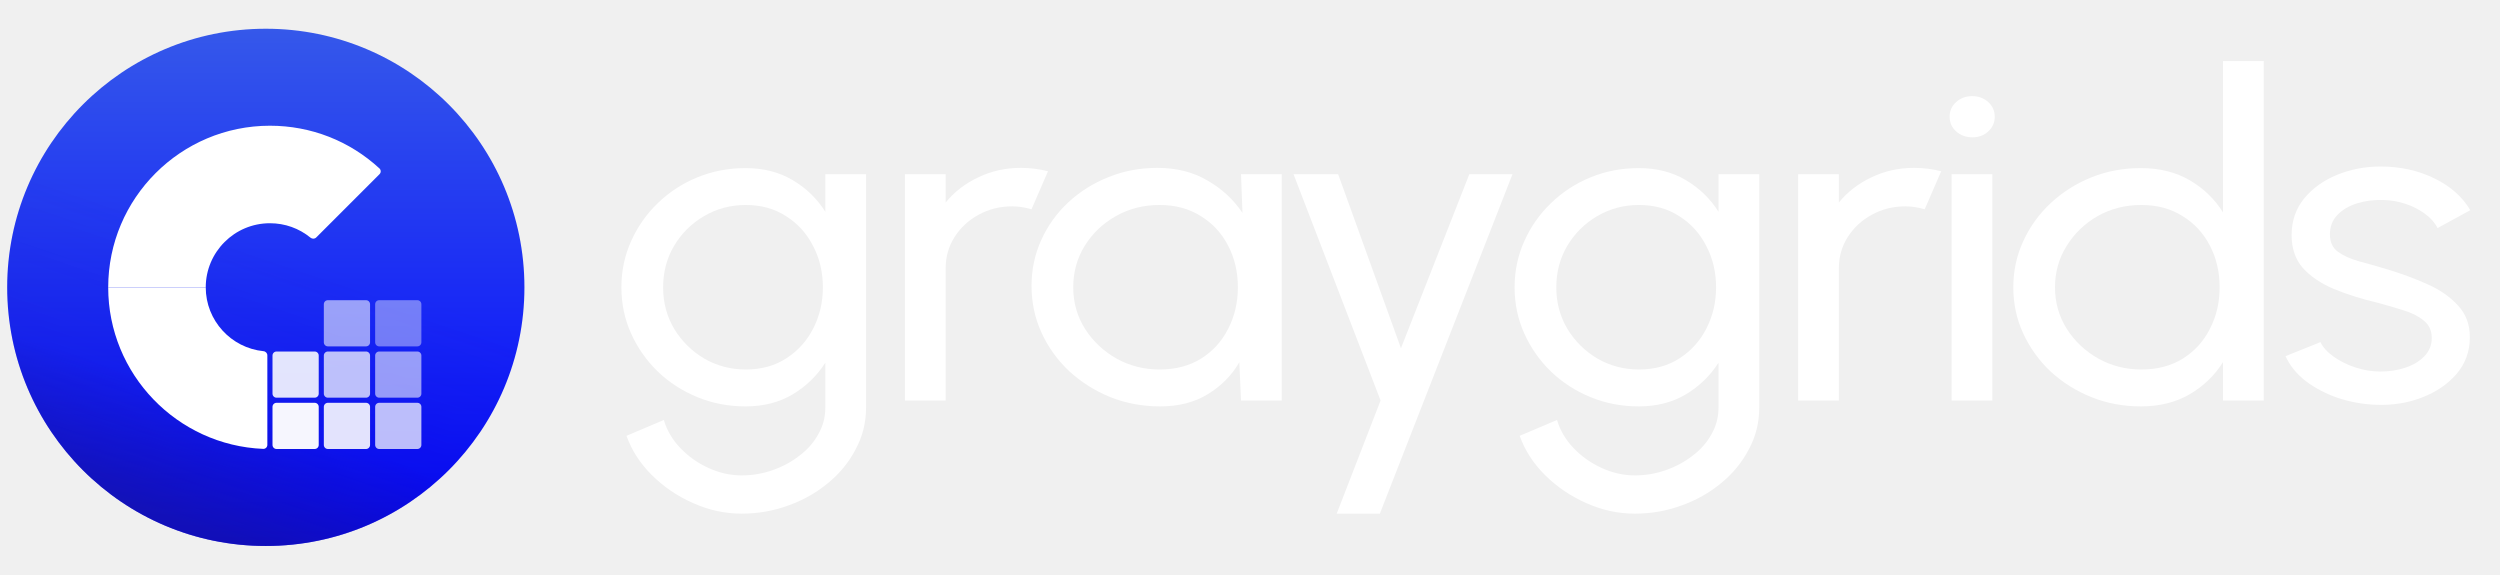
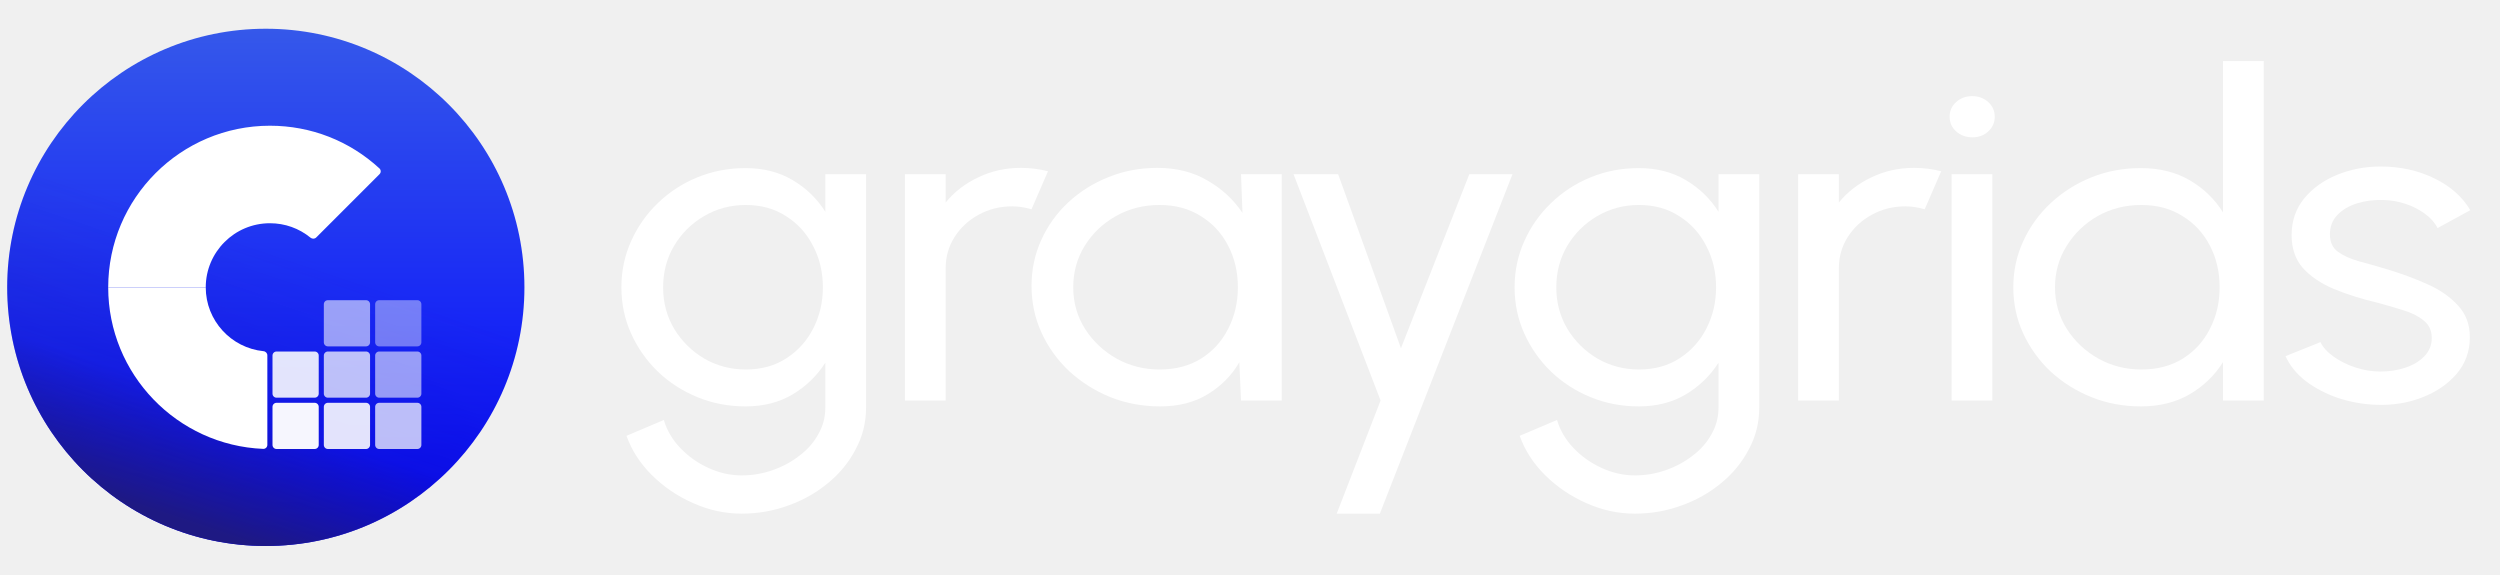
<svg xmlns="http://www.w3.org/2000/svg" width="174" height="40" viewBox="0 0 174 40" fill="none">
  <g clip-path="url(#clip0_2165_2924)">
    <path d="M36.5 20C36.5 10.059 28.441 2 18.5 2C8.559 2 0.5 10.059 0.5 20C0.5 29.941 8.559 38 18.5 38C28.441 38 36.5 29.941 36.5 20Z" fill="url(#paint0_linear_2165_2924)" />
-     <path d="M36.5 20C36.5 10.059 28.441 2 18.5 2C8.559 2 0.5 10.059 0.5 20C0.5 29.941 8.559 38 18.5 38C28.441 38 36.5 29.941 36.5 20Z" fill="url(#paint1_linear_2165_2924)" fill-opacity="0.56" />
+     <path d="M36.5 20C36.5 10.059 28.441 2 18.5 2C8.559 2 0.5 10.059 0.5 20C0.5 29.941 8.559 38 18.5 38C28.441 38 36.5 29.941 36.5 20Z" fill="url(#paint1_linear_2165_2924)" fillOpacity="0.56" />
    <path d="M18.787 8.75C21.637 8.75 24.328 9.803 26.41 11.723C26.525 11.829 26.527 12.01 26.416 12.121L22.008 16.529C21.901 16.636 21.73 16.638 21.613 16.543C20.817 15.891 19.829 15.537 18.788 15.537C16.324 15.535 14.32 17.539 14.32 20H7.531C7.531 13.797 12.581 8.75 18.787 8.75Z" fill="white" />
    <path d="M14.32 20C14.32 22.31 16.085 24.216 18.337 24.442C18.488 24.457 18.607 24.581 18.607 24.732V30.964C18.607 31.121 18.478 31.248 18.321 31.242C12.329 30.996 7.531 26.047 7.531 20H14.32Z" fill="white" />
    <path opacity="0.56" d="M25.475 20.893H22.82C22.665 20.893 22.539 21.019 22.539 21.174V23.827C22.539 23.982 22.665 24.108 22.82 24.108H25.475C25.63 24.108 25.756 23.982 25.756 23.827V21.174C25.756 21.019 25.63 20.893 25.475 20.893Z" fill="white" />
    <path opacity="0.4" d="M29.047 20.893H26.392C26.237 20.893 26.111 21.019 26.111 21.174V23.827C26.111 23.982 26.237 24.108 26.392 24.108H29.047C29.202 24.108 29.328 23.982 29.328 23.827V21.174C29.328 21.019 29.202 20.893 29.047 20.893Z" fill="white" />
    <path opacity="0.72" d="M25.475 24.465H22.82C22.665 24.465 22.539 24.591 22.539 24.746V27.399C22.539 27.554 22.665 27.68 22.82 27.68H25.475C25.63 27.68 25.756 27.554 25.756 27.399V24.746C25.756 24.591 25.63 24.465 25.475 24.465Z" fill="white" />
    <path opacity="0.88" d="M21.901 24.465H19.247C19.092 24.465 18.966 24.591 18.966 24.746V27.399C18.966 27.554 19.092 27.68 19.247 27.68H21.901C22.057 27.68 22.183 27.554 22.183 27.399V24.746C22.183 24.591 22.057 24.465 21.901 24.465Z" fill="white" />
    <path opacity="0.56" d="M29.047 24.465H26.392C26.237 24.465 26.111 24.591 26.111 24.746V27.399C26.111 27.554 26.237 27.68 26.392 27.68H29.047C29.202 27.68 29.328 27.554 29.328 27.399V24.746C29.328 24.591 29.202 24.465 29.047 24.465Z" fill="white" />
    <path opacity="0.88" d="M25.475 28.035H22.82C22.665 28.035 22.539 28.161 22.539 28.316V30.968C22.539 31.124 22.665 31.25 22.82 31.25H25.475C25.63 31.25 25.756 31.124 25.756 30.968V28.316C25.756 28.161 25.63 28.035 25.475 28.035Z" fill="white" />
    <path opacity="0.96" d="M21.901 28.035H19.247C19.092 28.035 18.966 28.161 18.966 28.316V30.968C18.966 31.124 19.092 31.25 19.247 31.25H21.901C22.057 31.25 22.183 31.124 22.183 30.968V28.316C22.183 28.161 22.057 28.035 21.901 28.035Z" fill="white" />
    <path opacity="0.72" d="M29.047 28.035H26.392C26.237 28.035 26.111 28.161 26.111 28.316V30.968C26.111 31.124 26.237 31.25 26.392 31.25H29.047C29.202 31.25 29.328 31.124 29.328 30.968V28.316C29.328 28.161 29.202 28.035 29.047 28.035Z" fill="white" />
    <path d="M57.442 12.125H60.277V28.379C60.277 29.419 60.035 30.384 59.551 31.277C59.079 32.18 58.438 32.962 57.627 33.624C56.818 34.296 55.895 34.816 54.86 35.183C53.825 35.561 52.745 35.75 51.62 35.75C50.45 35.75 49.319 35.503 48.228 35.01C47.137 34.527 46.181 33.876 45.359 33.057C44.549 32.248 43.964 31.34 43.604 30.332L46.203 29.23C46.417 29.954 46.799 30.605 47.351 31.183C47.913 31.77 48.566 32.233 49.308 32.569C50.062 32.915 50.833 33.088 51.62 33.088C52.362 33.088 53.077 32.968 53.763 32.726C54.461 32.484 55.085 32.148 55.636 31.718C56.199 31.298 56.638 30.799 56.953 30.222C57.279 29.655 57.442 29.041 57.442 28.379V25.245C56.868 26.148 56.109 26.883 55.164 27.45C54.23 28.006 53.139 28.285 51.89 28.285C50.697 28.285 49.578 28.069 48.532 27.639C47.486 27.208 46.569 26.615 45.781 25.859C44.994 25.093 44.375 24.21 43.925 23.213C43.475 22.215 43.25 21.145 43.25 20C43.25 18.855 43.475 17.785 43.925 16.787C44.375 15.779 44.994 14.897 45.781 14.141C46.569 13.374 47.486 12.776 48.532 12.345C49.578 11.915 50.697 11.7 51.89 11.7C53.139 11.7 54.23 11.978 55.164 12.534C56.109 13.091 56.868 13.826 57.442 14.739V12.125ZM51.907 25.717C52.998 25.717 53.943 25.455 54.742 24.93C55.552 24.405 56.176 23.706 56.615 22.835C57.054 21.963 57.273 21.018 57.273 20C57.273 18.95 57.048 17.994 56.598 17.134C56.159 16.262 55.535 15.569 54.725 15.055C53.926 14.53 52.987 14.267 51.907 14.267C50.849 14.267 49.882 14.524 49.004 15.039C48.127 15.553 47.429 16.246 46.912 17.118C46.406 17.979 46.153 18.939 46.153 20C46.153 21.061 46.411 22.026 46.929 22.898C47.458 23.759 48.155 24.447 49.021 24.961C49.899 25.465 50.861 25.717 51.907 25.717Z" fill="white" />
    <path d="M62.984 27.875V12.125H65.819V14.094C66.416 13.359 67.169 12.776 68.081 12.346C68.992 11.905 69.982 11.684 71.051 11.684C71.703 11.684 72.333 11.763 72.941 11.92L71.793 14.566C71.332 14.43 70.882 14.362 70.443 14.362C69.599 14.362 68.823 14.556 68.114 14.944C67.417 15.322 66.86 15.837 66.444 16.488C66.028 17.139 65.819 17.863 65.819 18.661V27.875H62.984Z" fill="white" />
    <path d="M86.375 12.125H89.21V27.875H86.375L86.257 25.213C85.728 26.127 84.997 26.867 84.063 27.434C83.141 28.001 82.038 28.285 80.755 28.285C79.518 28.285 78.359 28.069 77.279 27.639C76.199 27.198 75.243 26.594 74.41 25.828C73.589 25.051 72.948 24.158 72.487 23.15C72.025 22.142 71.795 21.055 71.795 19.89C71.795 18.766 72.02 17.706 72.47 16.708C72.92 15.711 73.544 14.839 74.343 14.094C75.153 13.338 76.087 12.75 77.144 12.33C78.202 11.899 79.338 11.684 80.553 11.684C81.88 11.684 83.045 11.978 84.046 12.566C85.047 13.144 85.857 13.894 86.476 14.818L86.375 12.125ZM80.705 25.717C81.819 25.717 82.781 25.465 83.591 24.961C84.412 24.447 85.042 23.754 85.481 22.882C85.93 22.011 86.156 21.05 86.156 20C86.156 18.929 85.93 17.963 85.481 17.102C85.031 16.231 84.395 15.543 83.574 15.039C82.764 14.524 81.807 14.267 80.705 14.267C79.591 14.267 78.579 14.524 77.667 15.039C76.756 15.553 76.031 16.246 75.49 17.118C74.962 17.979 74.697 18.94 74.697 20C74.697 21.061 74.973 22.027 75.524 22.898C76.076 23.759 76.807 24.447 77.718 24.961C78.629 25.465 79.625 25.717 80.705 25.717Z" fill="white" />
    <path d="M102.265 12.125H105.269L96.038 35.75H93.034L96.088 27.875L90.03 12.125H93.135L97.506 24.237L102.265 12.125Z" fill="white" />
    <path d="M119.608 12.125H122.443V28.379C122.443 29.419 122.201 30.384 121.717 31.277C121.245 32.18 120.603 32.962 119.793 33.624C118.983 34.296 118.061 34.816 117.026 35.183C115.991 35.561 114.911 35.75 113.786 35.75C112.616 35.75 111.485 35.503 110.394 35.01C109.303 34.527 108.347 33.876 107.525 33.057C106.715 32.248 106.13 31.34 105.77 30.332L108.369 29.23C108.583 29.954 108.965 30.605 109.517 31.183C110.079 31.77 110.732 32.233 111.474 32.569C112.228 32.915 112.998 33.088 113.786 33.088C114.528 33.088 115.243 32.968 115.929 32.726C116.627 32.484 117.251 32.148 117.802 31.718C118.365 31.298 118.803 30.799 119.118 30.222C119.445 29.655 119.608 29.041 119.608 28.379V25.245C119.034 26.148 118.275 26.883 117.33 27.45C116.396 28.006 115.305 28.285 114.056 28.285C112.863 28.285 111.744 28.069 110.698 27.639C109.652 27.208 108.735 26.615 107.947 25.859C107.16 25.093 106.541 24.21 106.091 23.213C105.641 22.215 105.416 21.145 105.416 20C105.416 18.855 105.641 17.785 106.091 16.787C106.541 15.779 107.16 14.897 107.947 14.141C108.735 13.374 109.652 12.776 110.698 12.345C111.744 11.915 112.863 11.7 114.056 11.7C115.305 11.7 116.396 11.978 117.33 12.534C118.275 13.091 119.034 13.826 119.608 14.739V12.125ZM114.073 25.717C115.164 25.717 116.109 25.455 116.908 24.93C117.718 24.405 118.342 23.706 118.781 22.835C119.22 21.963 119.439 21.018 119.439 20C119.439 18.95 119.214 17.994 118.764 17.134C118.325 16.262 117.701 15.569 116.891 15.055C116.092 14.53 115.153 14.267 114.073 14.267C113.015 14.267 112.048 14.524 111.17 15.039C110.293 15.553 109.595 16.246 109.078 17.118C108.572 17.979 108.318 18.939 108.318 20C108.318 21.061 108.577 22.026 109.095 22.898C109.623 23.759 110.321 24.447 111.187 24.961C112.065 25.465 113.027 25.717 114.073 25.717Z" fill="white" />
    <path d="M125.15 27.875V12.125H127.985V14.094C128.582 13.359 129.335 12.776 130.247 12.346C131.158 11.905 132.148 11.684 133.217 11.684C133.869 11.684 134.499 11.763 135.107 11.92L133.959 14.566C133.498 14.43 133.048 14.362 132.609 14.362C131.765 14.362 130.989 14.556 130.28 14.944C129.583 15.322 129.026 15.837 128.61 16.488C128.194 17.139 127.985 17.863 127.985 18.661V27.875H125.15Z" fill="white" />
    <path d="M135.83 12.125H138.665V27.875H135.83V12.125ZM137.282 9.558C136.832 9.558 136.455 9.421 136.151 9.148C135.847 8.875 135.695 8.534 135.695 8.125C135.695 7.715 135.847 7.374 136.151 7.101C136.455 6.828 136.826 6.691 137.265 6.691C137.704 6.691 138.075 6.828 138.379 7.101C138.682 7.374 138.834 7.715 138.834 8.125C138.834 8.534 138.682 8.875 138.379 9.148C138.086 9.421 137.72 9.558 137.282 9.558Z" fill="white" />
    <path d="M154.723 4.25H157.558V27.875H154.723V25.198C154.149 26.122 153.378 26.867 152.411 27.434C151.443 28.001 150.307 28.285 149.002 28.285C147.776 28.285 146.628 28.069 145.559 27.639C144.491 27.208 143.546 26.615 142.724 25.859C141.914 25.093 141.279 24.21 140.818 23.213C140.356 22.215 140.126 21.145 140.126 20C140.126 18.855 140.356 17.785 140.818 16.787C141.279 15.779 141.914 14.897 142.724 14.141C143.546 13.374 144.491 12.776 145.559 12.345C146.628 11.915 147.776 11.7 149.002 11.7C150.307 11.7 151.443 11.983 152.411 12.55C153.378 13.117 154.149 13.863 154.723 14.787V4.25ZM149.036 25.717C150.149 25.717 151.111 25.465 151.921 24.961C152.743 24.447 153.373 23.754 153.811 22.882C154.261 22.011 154.486 21.05 154.486 20C154.486 18.929 154.261 17.963 153.811 17.102C153.361 16.23 152.726 15.543 151.904 15.039C151.094 14.524 150.138 14.267 149.036 14.267C147.922 14.267 146.909 14.524 145.998 15.039C145.098 15.553 144.378 16.246 143.838 17.118C143.298 17.979 143.028 18.939 143.028 20C143.028 21.061 143.304 22.026 143.855 22.898C144.406 23.759 145.138 24.447 146.049 24.961C146.96 25.465 147.956 25.717 149.036 25.717Z" fill="white" />
    <path d="M165.403 28.174C164.491 28.143 163.603 27.985 162.736 27.702C161.881 27.408 161.128 27.014 160.475 26.52C159.834 26.016 159.367 25.439 159.074 24.788L161.504 23.811C161.673 24.168 161.977 24.504 162.416 24.819C162.854 25.134 163.361 25.386 163.934 25.575C164.508 25.764 165.088 25.859 165.673 25.859C166.291 25.859 166.871 25.77 167.411 25.591C167.951 25.413 168.389 25.15 168.727 24.804C169.076 24.447 169.25 24.021 169.25 23.528C169.25 23.003 169.059 22.593 168.676 22.299C168.305 21.995 167.833 21.759 167.259 21.591C166.696 21.412 166.123 21.244 165.538 21.087C164.379 20.814 163.344 20.488 162.433 20.11C161.521 19.722 160.801 19.233 160.273 18.645C159.755 18.047 159.496 17.286 159.496 16.362C159.496 15.385 159.783 14.54 160.357 13.826C160.942 13.112 161.707 12.561 162.652 12.172C163.597 11.784 164.609 11.589 165.689 11.589C167.051 11.589 168.294 11.862 169.419 12.408C170.544 12.954 171.382 13.695 171.933 14.629L169.655 15.873C169.464 15.495 169.171 15.165 168.778 14.881C168.384 14.587 167.934 14.356 167.428 14.188C166.921 14.02 166.404 13.931 165.875 13.92C165.223 13.899 164.609 13.978 164.036 14.157C163.473 14.335 163.018 14.608 162.669 14.976C162.331 15.333 162.163 15.779 162.163 16.314C162.163 16.839 162.343 17.238 162.703 17.511C163.074 17.784 163.552 18.005 164.137 18.173C164.733 18.33 165.38 18.514 166.078 18.724C167.101 19.029 168.058 19.38 168.946 19.779C169.835 20.178 170.549 20.677 171.089 21.276C171.641 21.874 171.911 22.614 171.899 23.496C171.899 24.462 171.59 25.308 170.971 26.032C170.353 26.746 169.548 27.292 168.558 27.67C167.579 28.048 166.528 28.216 165.403 28.174Z" fill="white" />
  </g>
  <defs>
    <linearGradient id="paint0_linear_2165_2924" x1="18.5" y1="2" x2="18.5" y2="38" gradientUnits="userSpaceOnUse">
      <stop stop-color="#3558EA" />
      <stop offset="1" stop-color="#0000FF" />
    </linearGradient>
    <linearGradient id="paint1_linear_2165_2924" x1="23.289" y1="7.229" x2="7.433" y2="54.475" gradientUnits="userSpaceOnUse">
      <stop offset="0.216" stop-color="#1E1983" stop-opacity="0" />
      <stop offset="0.447" stop-color="#1E1983" stop-opacity="0.19" />
      <stop offset="0.62" stop-color="#1E1983" />
    </linearGradient>
    <clipPath id="clip0_2165_2924">
      <rect width="173" height="40" fill="white" transform="translate(0.5)" />
    </clipPath>
  </defs>
</svg>
